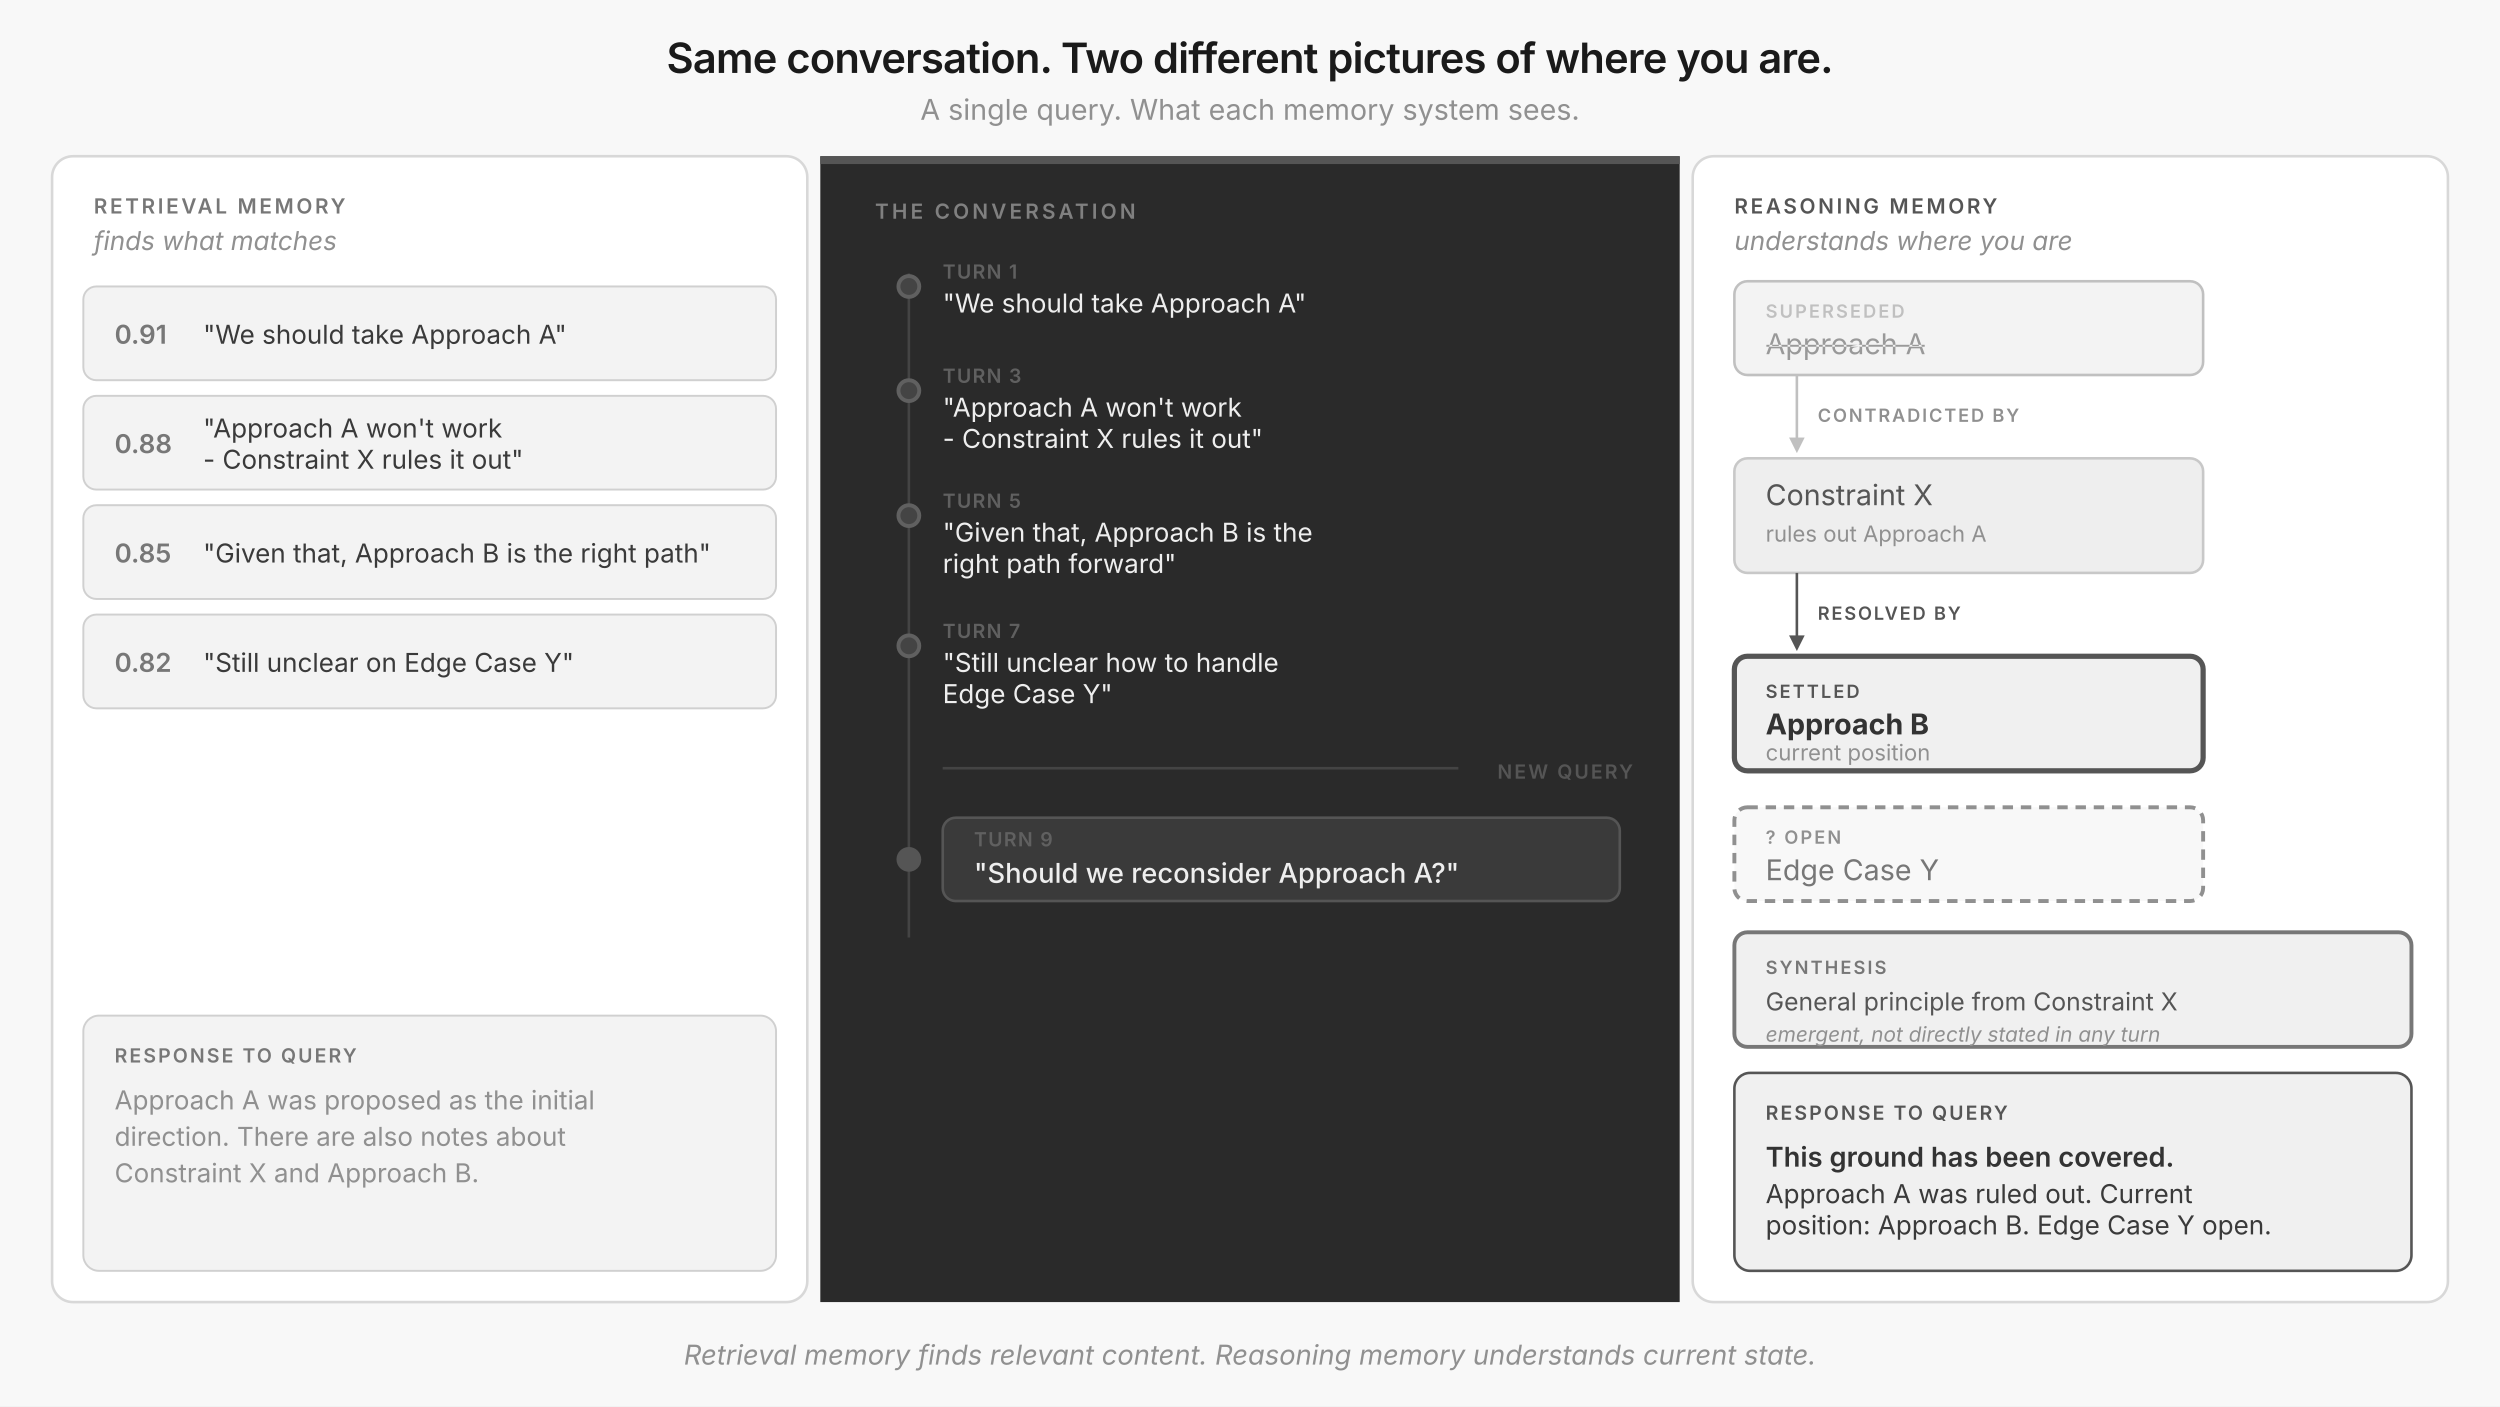
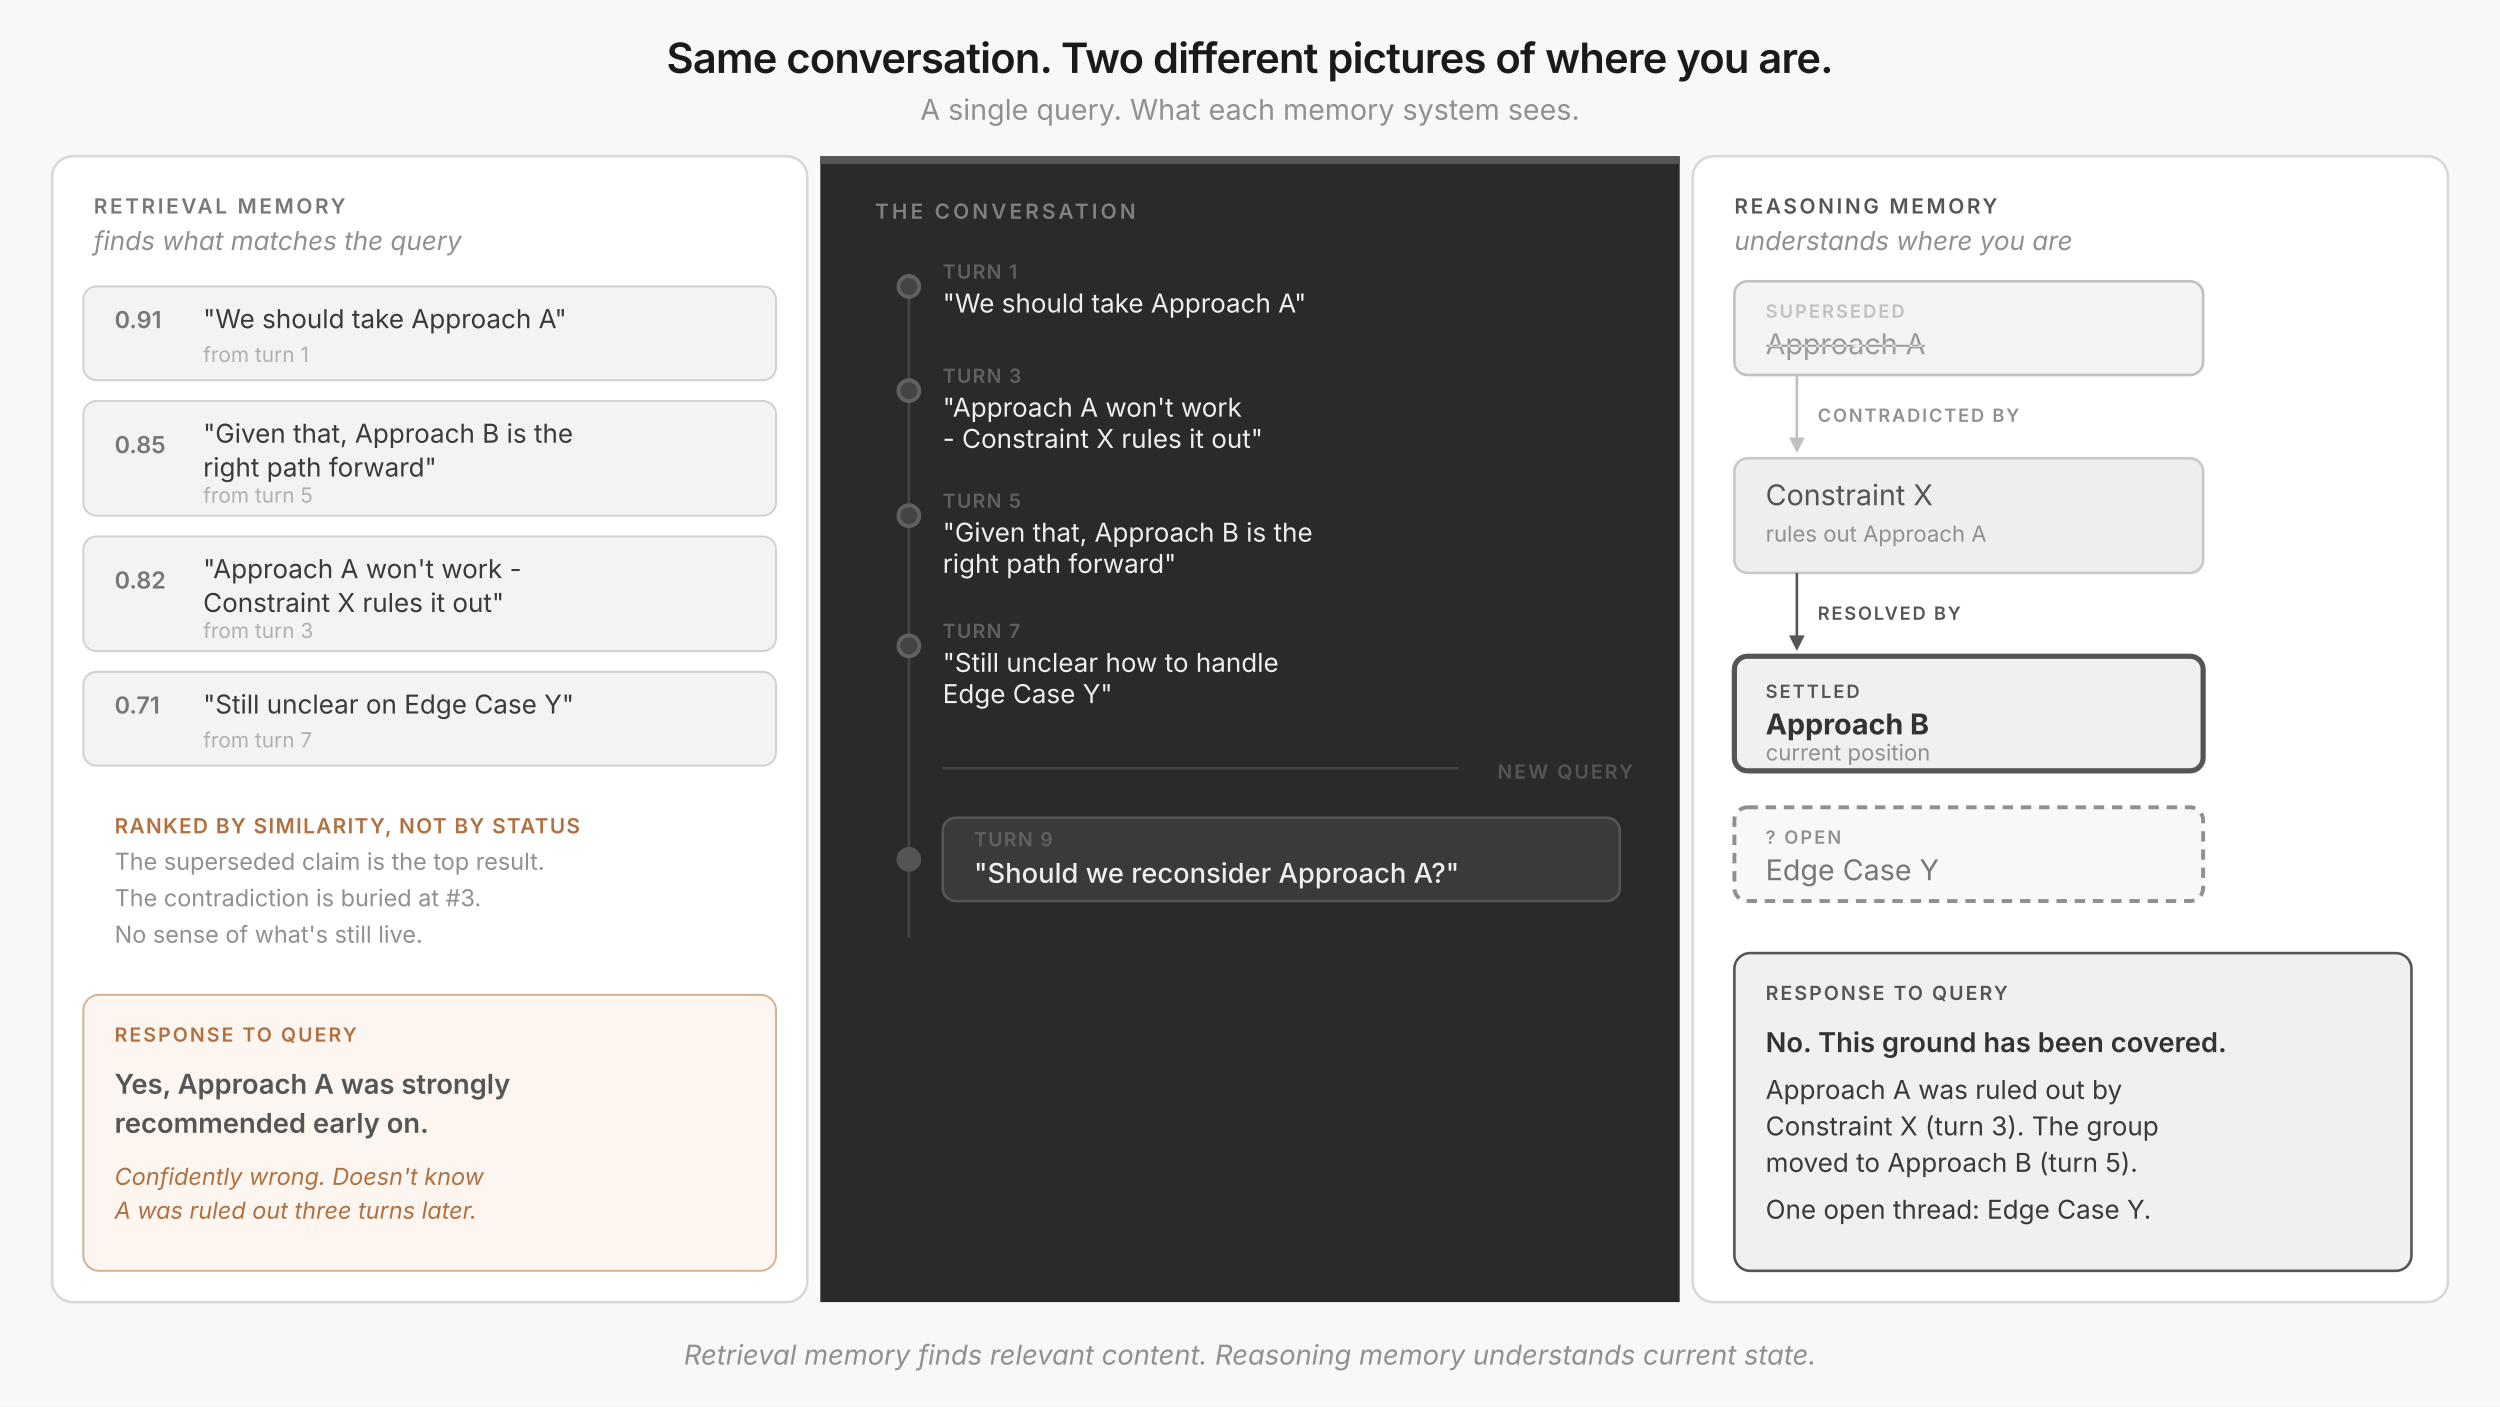
<svg xmlns="http://www.w3.org/2000/svg" viewBox="0 0 960 540" font-family="Inter, system-ui, sans-serif">
  <rect width="960" height="540" fill="#F8F8F8" rx="0" />
  <text x="480" y="28" text-anchor="middle" font-size="16" font-weight="600" fill="#1A1A1A" letter-spacing="-0.3px">Same conversation. Two different pictures of where you are.</text>
  <text x="480" y="46" text-anchor="middle" font-size="11" fill="#909090">A single query. What each memory system sees.</text>
  <rect x="20" y="60" width="290" height="440" rx="8" fill="#FFFFFF" stroke="#D8D8D8" stroke-width="1" />
-   <text x="36" y="82" font-size="8" font-weight="600" fill="#777" letter-spacing="1px" text-transform="uppercase">RETRIEVAL MEMORY</text>
-   <text x="36" y="96" font-size="10" fill="#909090" font-style="italic">finds what matches</text>
+   <text x="36" y="82" font-size="8" font-weight="600" fill="#777" letter-spacing="1px">RETRIEVAL MEMORY</text>
+   <text x="36" y="96" font-size="10" fill="#909090" font-style="italic">finds what matches the query</text>
  <rect x="32" y="110" width="266" height="36" rx="5" fill="#F3F3F3" stroke="#D0D0D0" stroke-width="0.75" />
-   <text x="44" y="132" font-size="10" font-weight="600" fill="#777">0.91</text>
-   <text x="78" y="132" font-size="10" fill="#3A3A3A">"We should take Approach A"</text>
-   <rect x="32" y="152" width="266" height="36" rx="5" fill="#F3F3F3" stroke="#D0D0D0" stroke-width="0.75" />
-   <text x="44" y="174" font-size="10" font-weight="600" fill="#777">0.88</text>
-   <text x="78" y="168" font-size="10" fill="#3A3A3A">"Approach A won't work</text>
-   <text x="78" y="180" font-size="10" fill="#3A3A3A"> - Constraint X rules it out"</text>
-   <rect x="32" y="194" width="266" height="36" rx="5" fill="#F3F3F3" stroke="#D0D0D0" stroke-width="0.75" />
-   <text x="44" y="216" font-size="10" font-weight="600" fill="#777">0.85</text>
-   <text x="78" y="216" font-size="10" fill="#3A3A3A">"Given that, Approach B is the right path"</text>
-   <rect x="32" y="236" width="266" height="36" rx="5" fill="#F3F3F3" stroke="#D0D0D0" stroke-width="0.75" />
-   <text x="44" y="258" font-size="10" font-weight="600" fill="#777">0.82</text>
-   <text x="78" y="258" font-size="10" fill="#3A3A3A">"Still unclear on Edge Case Y"</text>
-   <rect x="32" y="390" width="266" height="98" rx="6" fill="#F3F3F3" stroke="#D0D0D0" stroke-width="0.75" />
-   <text x="44" y="408" font-size="7.5" font-weight="600" fill="#777" letter-spacing="0.8px">RESPONSE TO QUERY</text>
-   <text x="44" y="426" font-size="10" fill="#909090">Approach A was proposed as the initial</text>
-   <text x="44" y="440" font-size="10" fill="#909090">direction. There are also notes about</text>
-   <text x="44" y="454" font-size="10" fill="#909090">Constraint X and Approach B.</text>
+   <text x="44" y="126" font-size="9" font-weight="600" fill="#777">0.91</text>
+   <text x="78" y="126" font-size="10" fill="#3A3A3A">"We should take Approach A"</text>
+   <text x="78" y="139" font-size="8" fill="#B0B0B0">from turn 1</text>
+   <rect x="32" y="154" width="266" height="44" rx="5" fill="#F3F3F3" stroke="#D0D0D0" stroke-width="0.75" />
+   <text x="44" y="174" font-size="9" font-weight="600" fill="#777">0.85</text>
+   <text x="78" y="170" font-size="10" fill="#3A3A3A">"Given that, Approach B is the</text>
+   <text x="78" y="183" font-size="10" fill="#3A3A3A"> right path forward"</text>
+   <text x="78" y="193" font-size="8" fill="#B0B0B0">from turn 5</text>
+   <rect x="32" y="206" width="266" height="44" rx="5" fill="#F3F3F3" stroke="#D0D0D0" stroke-width="0.75" />
+   <text x="44" y="226" font-size="9" font-weight="600" fill="#777">0.82</text>
+   <text x="78" y="222" font-size="10" fill="#3A3A3A">"Approach A won't work -</text>
+   <text x="78" y="235" font-size="10" fill="#3A3A3A"> Constraint X rules it out"</text>
+   <text x="78" y="245" font-size="8" fill="#B0B0B0">from turn 3</text>
+   <rect x="32" y="258" width="266" height="36" rx="5" fill="#F3F3F3" stroke="#D0D0D0" stroke-width="0.75" />
+   <text x="44" y="274" font-size="9" font-weight="600" fill="#777">0.71</text>
+   <text x="78" y="274" font-size="10" fill="#3A3A3A">"Still unclear on Edge Case Y"</text>
+   <text x="78" y="287" font-size="8" fill="#B0B0B0">from turn 7</text>
+   <text x="44" y="320" font-size="8" font-weight="600" fill="#B07040" letter-spacing="0.5px">RANKED BY SIMILARITY, NOT BY STATUS</text>
+   <text x="44" y="334" font-size="9" fill="#909090">The superseded claim is the top result.</text>
+   <text x="44" y="348" font-size="9" fill="#909090">The contradiction is buried at #3.</text>
+   <text x="44" y="362" font-size="9" fill="#909090">No sense of what's still live.</text>
+   <rect x="32" y="382" width="266" height="106" rx="6" fill="#FDF6F0" stroke="#D8B090" stroke-width="0.75" />
+   <text x="44" y="400" font-size="7.5" font-weight="600" fill="#B07040" letter-spacing="0.8px">RESPONSE TO QUERY</text>
+   <text x="44" y="420" font-size="10.5" font-weight="600" fill="#555">Yes, Approach A was strongly</text>
+   <text x="44" y="435" font-size="10.5" font-weight="600" fill="#555">recommended early on.</text>
+   <text x="44" y="455" font-size="9" fill="#B07040" font-style="italic">Confidently wrong. Doesn't know</text>
+   <text x="44" y="468" font-size="9" fill="#B07040" font-style="italic">A was ruled out three turns later.</text>
  <rect x="315" y="60" width="330" height="440" rx="0" fill="#2A2A2A" />
  <rect x="315" y="60" width="330" height="3" fill="#555" />
  <text x="336" y="84" font-size="8" font-weight="600" fill="#808080" letter-spacing="1.2px">THE CONVERSATION</text>
  <line x1="349" y1="105" x2="349" y2="360" stroke="#444" stroke-width="1" />
  <circle cx="349" cy="110" r="4" fill="#444" stroke="#606060" stroke-width="1.5" />
  <text x="362" y="107" font-size="7.5" font-weight="600" fill="#606060" letter-spacing="0.5px">TURN 1</text>
  <text x="362" y="120" font-size="10" fill="#EEE">"We should take Approach A"</text>
  <circle cx="349" cy="150" r="4" fill="#444" stroke="#606060" stroke-width="1.5" />
  <text x="362" y="147" font-size="7.5" font-weight="600" fill="#606060" letter-spacing="0.5px">TURN 3</text>
  <text x="362" y="160" font-size="10" fill="#EEE">"Approach A won't work</text>
  <text x="362" y="172" font-size="10" fill="#EEE"> - Constraint X rules it out"</text>
  <circle cx="349" cy="198" r="4" fill="#444" stroke="#606060" stroke-width="1.5" />
  <text x="362" y="195" font-size="7.5" font-weight="600" fill="#606060" letter-spacing="0.5px">TURN 5</text>
  <text x="362" y="208" font-size="10" fill="#EEE">"Given that, Approach B is the</text>
  <text x="362" y="220" font-size="10" fill="#EEE"> right path forward"</text>
  <circle cx="349" cy="248" r="4" fill="#444" stroke="#606060" stroke-width="1.5" />
  <text x="362" y="245" font-size="7.5" font-weight="600" fill="#606060" letter-spacing="0.5px">TURN 7</text>
  <text x="362" y="258" font-size="10" fill="#EEE">"Still unclear how to handle</text>
  <text x="362" y="270" font-size="10" fill="#EEE"> Edge Case Y"</text>
  <line x1="362" y1="295" x2="560" y2="295" stroke="#444" stroke-width="1" />
  <text x="575" y="299" font-size="7.5" font-weight="600" fill="#555" letter-spacing="0.8px">NEW QUERY</text>
  <circle cx="349" cy="330" r="4" fill="#555" stroke="#555" stroke-width="1.5" />
  <rect x="362" y="314" width="260" height="32" rx="5" fill="#3A3A3A" stroke="#555" stroke-width="1" />
  <text x="374" y="325" font-size="7.5" font-weight="600" fill="#606060" letter-spacing="0.5px">TURN 9</text>
  <text x="374" y="339" font-size="10.5" font-weight="500" fill="#EEE">"Should we reconsider Approach A?"</text>
  <rect x="650" y="60" width="290" height="440" rx="8" fill="#FFFFFF" stroke="#D8D8D8" stroke-width="1" />
  <text x="666" y="82" font-size="8" font-weight="600" fill="#555" letter-spacing="1px">REASONING MEMORY</text>
  <text x="666" y="96" font-size="10" fill="#909090" font-style="italic">understands where you are</text>
  <rect x="666" y="108" width="180" height="36" rx="5" fill="#F3F3F3" stroke="#C0C0C0" stroke-width="1" />
  <text x="678" y="122" font-size="7" font-weight="600" fill="#C0C0C0" letter-spacing="0.8px">SUPERSEDED</text>
  <text x="678" y="136" font-size="11" fill="#999" text-decoration="line-through">Approach A</text>
  <line x1="690" y1="144" x2="690" y2="170" stroke="#C0C0C0" stroke-width="1" />
  <polygon points="687,168 693,168 690,174" fill="#C0C0C0" />
  <text x="698" y="162" font-size="7" font-weight="600" fill="#909090" letter-spacing="0.7px">CONTRADICTED BY</text>
  <rect x="666" y="176" width="180" height="44" rx="5" fill="#EEE" stroke="#C8C8C8" stroke-width="1" />
  <text x="678" y="194" font-size="11" fill="#555">Constraint X</text>
  <text x="678" y="208" font-size="8.5" fill="#909090">rules out Approach A</text>
  <line x1="690" y1="220" x2="690" y2="246" stroke="#555" stroke-width="1" />
  <polygon points="687,244 693,244 690,250" fill="#555" />
  <text x="698" y="238" font-size="7" font-weight="600" fill="#555" letter-spacing="0.7px">RESOLVED BY</text>
  <rect x="666" y="252" width="180" height="44" rx="5" fill="#F0F0F0" stroke="#555" stroke-width="2" />
  <text x="678" y="268" font-size="7" font-weight="600" fill="#555" letter-spacing="0.8px">SETTLED</text>
  <text x="678" y="282" font-size="11" font-weight="700" fill="#333">Approach B</text>
  <text x="678" y="292" font-size="8.5" fill="#909090">current position</text>
  <rect x="666" y="310" width="180" height="36" rx="5" fill="#F8F8F8" stroke="#909090" stroke-width="1.5" stroke-dasharray="4 3" />
  <text x="678" y="324" font-size="7" font-weight="600" fill="#909090" letter-spacing="0.8px">? OPEN</text>
  <text x="678" y="338" font-size="11" fill="#777">Edge Case Y</text>
-   <rect x="666" y="358" width="260" height="44" rx="5" fill="#F0F0F0" stroke="#777" stroke-width="1.5" />
-   <text x="678" y="374" font-size="7" font-weight="600" fill="#777" letter-spacing="0.8px">SYNTHESIS</text>
-   <text x="678" y="388" font-size="9.5" fill="#555">General principle from Constraint X</text>
-   <text x="678" y="400" font-size="8" fill="#909090" font-style="italic">emergent, not directly stated in any turn</text>
-   <rect x="666" y="412" width="260" height="76" rx="6" fill="#F0F0F0" stroke="#555" stroke-width="1" />
-   <text x="678" y="430" font-size="7.5" font-weight="600" fill="#555" letter-spacing="0.8px">RESPONSE TO QUERY</text>
-   <text x="678" y="448" font-size="10.5" font-weight="600" fill="#333">This ground has been covered.</text>
-   <text x="678" y="462" font-size="10" fill="#3A3A3A">Approach A was ruled out. Current</text>
-   <text x="678" y="474" font-size="10" fill="#3A3A3A">position: Approach B. Edge Case Y open.</text>
+   <rect x="666" y="366" width="260" height="122" rx="6" fill="#F0F0F0" stroke="#555" stroke-width="1" />
+   <text x="678" y="384" font-size="7.5" font-weight="600" fill="#555" letter-spacing="0.8px">RESPONSE TO QUERY</text>
+   <text x="678" y="404" font-size="10.5" font-weight="600" fill="#333">No. This ground has been covered.</text>
+   <text x="678" y="422" font-size="10" fill="#3A3A3A">Approach A was ruled out by</text>
+   <text x="678" y="436" font-size="10" fill="#3A3A3A">Constraint X (turn 3). The group</text>
+   <text x="678" y="450" font-size="10" fill="#3A3A3A">moved to Approach B (turn 5).</text>
+   <text x="678" y="468" font-size="10" fill="#3A3A3A">One open thread: Edge Case Y.</text>
  <text x="480" y="524" text-anchor="middle" font-size="10.5" fill="#909090" font-style="italic">Retrieval memory finds relevant content. Reasoning memory understands current state.</text>
</svg>
